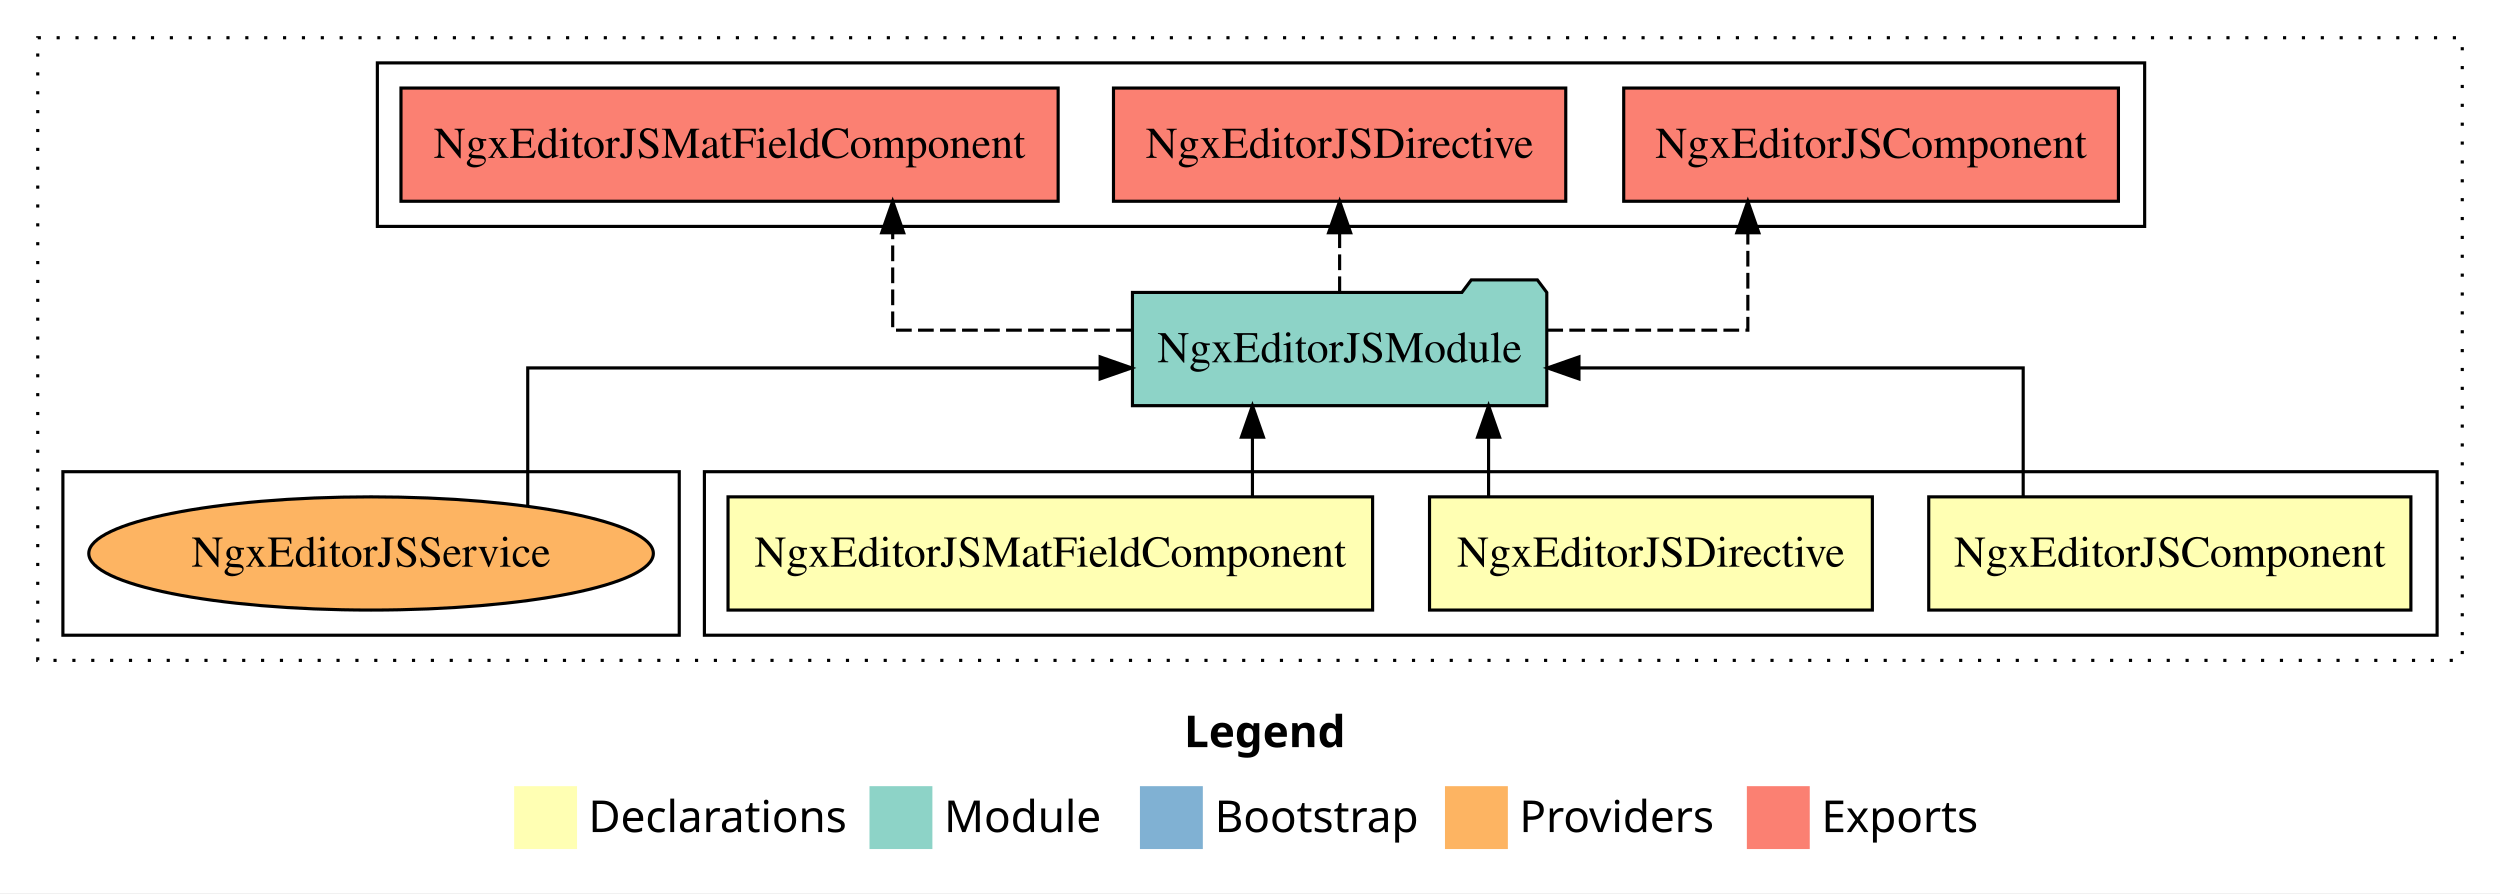
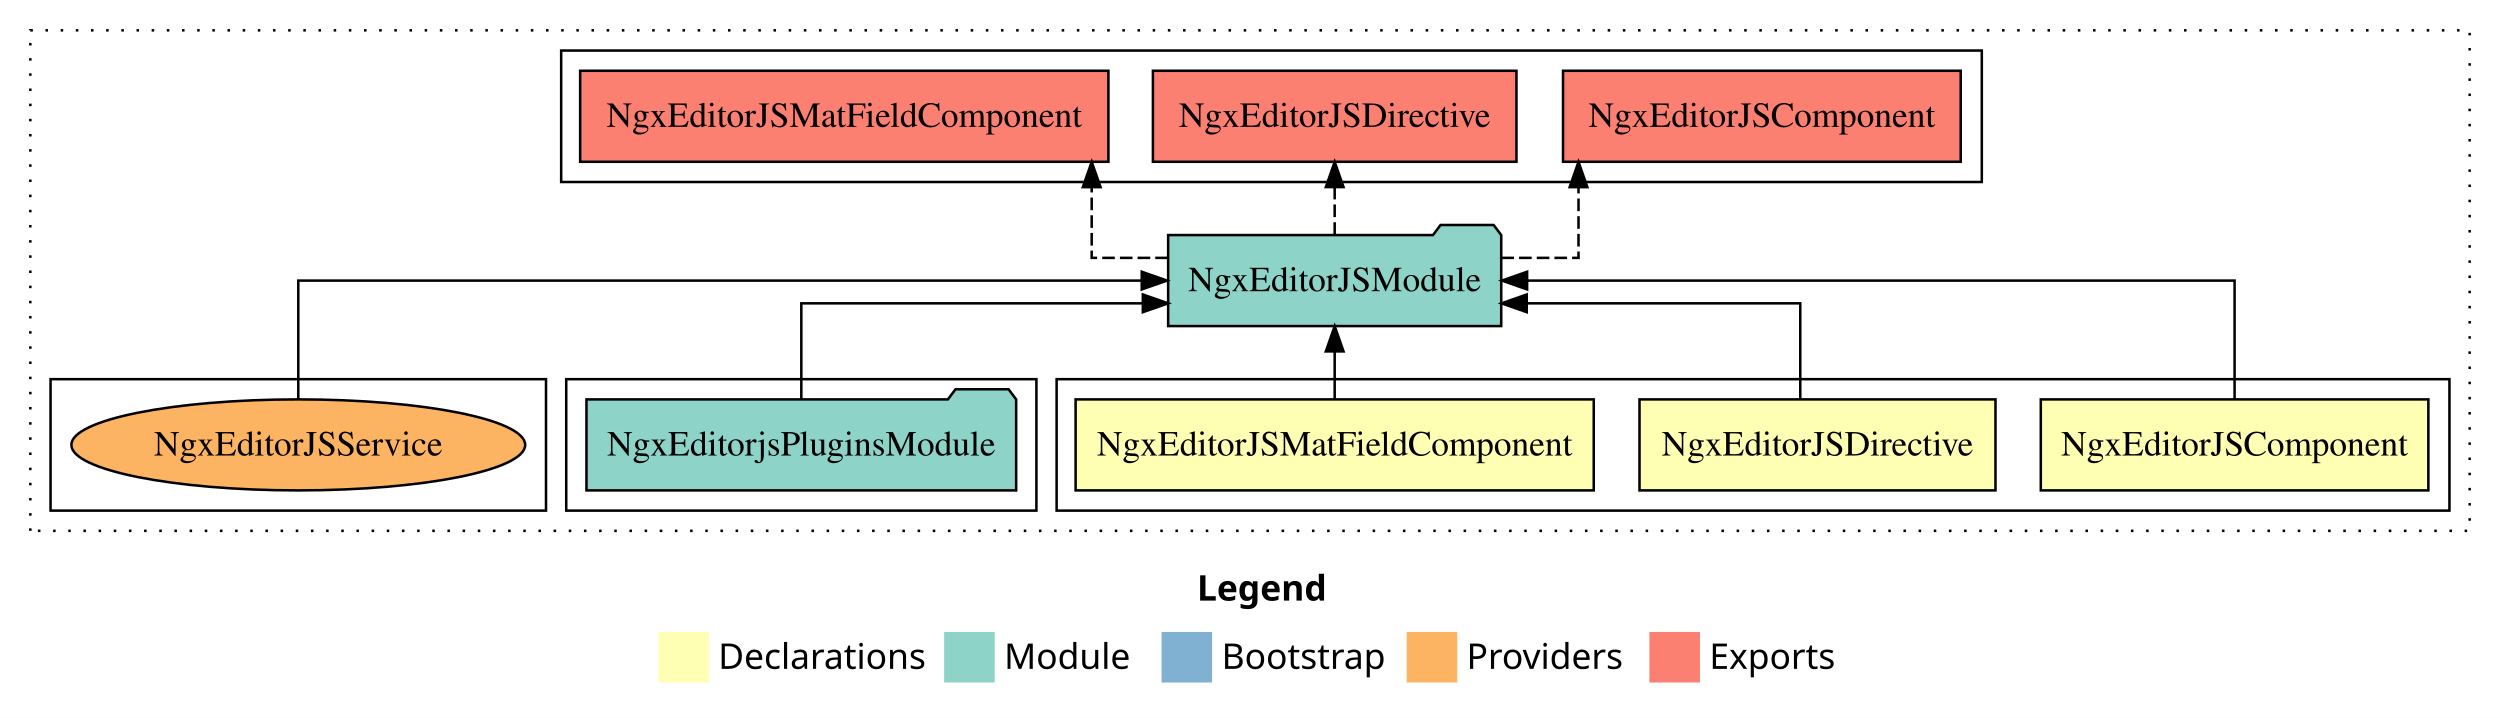
- <svg xmlns="http://www.w3.org/2000/svg" width="795pt" height="284pt" viewBox="0.00 0.00 795.00 284.00">
+ <svg xmlns="http://www.w3.org/2000/svg" width="989pt" height="284pt" viewBox="0.00 0.00 989.00 284.00">
  <g id="graph0" class="graph" transform="scale(1 1) rotate(0) translate(4 280)">
-     <polygon fill="#ffffff" stroke="transparent" points="-4,4 -4,-280 791,-280 791,4 -4,4" />
-     <text text-anchor="start" x="372.509" y="-42.4" font-family="sans-serif" font-weight="bold" font-size="14.00" fill="#000000">Legend</text>
-     <polygon fill="#ffffb3" stroke="transparent" points="159.5,-10 159.5,-30 179.5,-30 179.5,-10 159.5,-10" />
-     <text text-anchor="start" x="183.129" y="-15.4" font-family="sans-serif" font-size="14.00" fill="#000000">  Declarations</text>
-     <polygon fill="#8dd3c7" stroke="transparent" points="272.5,-10 272.5,-30 292.5,-30 292.5,-10 272.5,-10" />
-     <text text-anchor="start" x="296.225" y="-15.4" font-family="sans-serif" font-size="14.00" fill="#000000">  Module</text>
-     <polygon fill="#80b1d3" stroke="transparent" points="358.5,-10 358.5,-30 378.5,-30 378.5,-10 358.5,-10" />
-     <text text-anchor="start" x="382.281" y="-15.4" font-family="sans-serif" font-size="14.00" fill="#000000">  Bootstrap</text>
-     <polygon fill="#fdb462" stroke="transparent" points="455.5,-10 455.5,-30 475.5,-30 475.5,-10 455.5,-10" />
-     <text text-anchor="start" x="479.173" y="-15.4" font-family="sans-serif" font-size="14.00" fill="#000000">  Providers</text>
-     <polygon fill="#fb8072" stroke="transparent" points="551.5,-10 551.5,-30 571.5,-30 571.5,-10 551.5,-10" />
-     <text text-anchor="start" x="575.226" y="-15.4" font-family="sans-serif" font-size="14.00" fill="#000000">  Exports</text>
+     <polygon fill="#ffffff" stroke="transparent" points="-4,4 -4,-280 985,-280 985,4 -4,4" />
+     <text text-anchor="start" x="469.509" y="-42.4" font-family="sans-serif" font-weight="bold" font-size="14.00" fill="#000000">Legend</text>
+     <polygon fill="#ffffb3" stroke="transparent" points="256.5,-10 256.5,-30 276.5,-30 276.5,-10 256.5,-10" />
+     <text text-anchor="start" x="280.129" y="-15.4" font-family="sans-serif" font-size="14.00" fill="#000000">  Declarations</text>
+     <polygon fill="#8dd3c7" stroke="transparent" points="369.5,-10 369.5,-30 389.5,-30 389.5,-10 369.5,-10" />
+     <text text-anchor="start" x="393.225" y="-15.4" font-family="sans-serif" font-size="14.00" fill="#000000">  Module</text>
+     <polygon fill="#80b1d3" stroke="transparent" points="455.5,-10 455.5,-30 475.5,-30 475.5,-10 455.5,-10" />
+     <text text-anchor="start" x="479.281" y="-15.4" font-family="sans-serif" font-size="14.00" fill="#000000">  Bootstrap</text>
+     <polygon fill="#fdb462" stroke="transparent" points="552.5,-10 552.5,-30 572.5,-30 572.5,-10 552.5,-10" />
+     <text text-anchor="start" x="576.173" y="-15.4" font-family="sans-serif" font-size="14.00" fill="#000000">  Providers</text>
+     <polygon fill="#fb8072" stroke="transparent" points="648.5,-10 648.5,-30 668.5,-30 668.5,-10 648.5,-10" />
+     <text text-anchor="start" x="672.226" y="-15.4" font-family="sans-serif" font-size="14.00" fill="#000000">  Exports</text>
    <g id="clust1" class="cluster">
-       <polygon fill="none" stroke="#000000" stroke-dasharray="1,5" points="8,-70 8,-268 779,-268 779,-70 8,-70" />
+       <polygon fill="none" stroke="#000000" stroke-dasharray="1,5" points="8,-70 8,-268 973,-268 973,-70 8,-70" />
    </g>
    <g id="clust2" class="cluster">
-       <polygon fill="none" stroke="#000000" points="220,-78 220,-130 771,-130 771,-78 220,-78" />
+       <polygon fill="none" stroke="#000000" points="414,-78 414,-130 965,-130 965,-78 414,-78" />
+     </g>
+     <g id="clust6" class="cluster">
+       <polygon fill="none" stroke="#000000" points="220,-78 220,-130 406,-130 406,-78 220,-78" />
    </g>
    <g id="clust7" class="cluster">
-       <polygon fill="none" stroke="#000000" points="116,-208 116,-260 678,-260 678,-208 116,-208" />
+       <polygon fill="none" stroke="#000000" points="218,-208 218,-260 780,-260 780,-208 218,-208" />
    </g>
    <g id="clust9" class="cluster">
      <polygon fill="none" stroke="#000000" points="16,-78 16,-130 212,-130 212,-78 16,-78" />
    </g>
    <g id="node1" class="node">
-       <polygon fill="#ffffb3" stroke="#000000" points="762.661,-122 609.339,-122 609.339,-86 762.661,-86 762.661,-122" />
-       <text text-anchor="middle" x="686" y="-99.8" font-family="Times,serif" font-size="14.00" fill="#000000">NgxEditorJSComponent</text>
+       <polygon fill="#ffffb3" stroke="#000000" points="956.661,-122 803.339,-122 803.339,-86 956.661,-86 956.661,-122" />
+       <text text-anchor="middle" x="880" y="-99.8" font-family="Times,serif" font-size="14.00" fill="#000000">NgxEditorJSComponent</text>
    </g>
    <g id="node4" class="node">
-       <polygon fill="#8dd3c7" stroke="#000000" points="487.878,-187 484.878,-191 463.878,-191 460.878,-187 356.122,-187 356.122,-151 487.878,-151 487.878,-187" />
-       <text text-anchor="middle" x="422" y="-164.8" font-family="Times,serif" font-size="14.00" fill="#000000">NgxEditorJSModule</text>
+       <polygon fill="#8dd3c7" stroke="#000000" points="589.878,-187 586.878,-191 565.878,-191 562.878,-187 458.122,-187 458.122,-151 589.878,-151 589.878,-187" />
+       <text text-anchor="middle" x="524" y="-164.8" font-family="Times,serif" font-size="14.00" fill="#000000">NgxEditorJSModule</text>
    </g>
    <g id="edge1" class="edge">
-       <path fill="none" stroke="#000000" d="M639.375,-122.022C639.375,-139.373 639.375,-163 639.375,-163 639.375,-163 498.105,-163 498.105,-163" />
-       <polygon fill="#000000" stroke="#000000" points="498.105,-159.5 488.105,-163 498.105,-166.5 498.105,-159.5" />
+       <path fill="none" stroke="#000000" d="M880,-122.106C880,-141.339 880,-169 880,-169 880,-169 600.127,-169 600.127,-169" />
+       <polygon fill="#000000" stroke="#000000" points="600.127,-165.5 590.127,-169 600.126,-172.5 600.127,-165.5" />
    </g>
    <g id="node2" class="node">
-       <polygon fill="#ffffb3" stroke="#000000" points="591.412,-122 450.588,-122 450.588,-86 591.412,-86 591.412,-122" />
-       <text text-anchor="middle" x="521" y="-99.8" font-family="Times,serif" font-size="14.00" fill="#000000">NgxEditorJSDirective</text>
+       <polygon fill="#ffffb3" stroke="#000000" points="785.412,-122 644.588,-122 644.588,-86 785.412,-86 785.412,-122" />
+       <text text-anchor="middle" x="715" y="-99.8" font-family="Times,serif" font-size="14.00" fill="#000000">NgxEditorJSDirective</text>
    </g>
    <g id="edge2" class="edge">
-       <path fill="none" stroke="#000000" d="M469.367,-122.106C469.367,-122.106 469.367,-140.991 469.367,-140.991" />
-       <polygon fill="#000000" stroke="#000000" points="465.867,-140.991 469.367,-150.991 472.867,-140.991 465.867,-140.991" />
+       <path fill="none" stroke="#000000" d="M708.187,-122.027C708.187,-138.398 708.187,-160 708.187,-160 708.187,-160 599.976,-160 599.976,-160" />
+       <polygon fill="#000000" stroke="#000000" points="599.976,-156.5 589.976,-160 599.976,-163.5 599.976,-156.5" />
    </g>
    <g id="node3" class="node">
-       <polygon fill="#ffffb3" stroke="#000000" points="432.489,-122 227.511,-122 227.511,-86 432.489,-86 432.489,-122" />
-       <text text-anchor="middle" x="330" y="-99.8" font-family="Times,serif" font-size="14.00" fill="#000000">NgxEditorJSMatFieldComponent</text>
+       <polygon fill="#ffffb3" stroke="#000000" points="626.489,-122 421.511,-122 421.511,-86 626.489,-86 626.489,-122" />
+       <text text-anchor="middle" x="524" y="-99.8" font-family="Times,serif" font-size="14.00" fill="#000000">NgxEditorJSMatFieldComponent</text>
    </g>
    <g id="edge3" class="edge">
-       <path fill="none" stroke="#000000" d="M394.278,-122.106C394.278,-122.106 394.278,-140.991 394.278,-140.991" />
-       <polygon fill="#000000" stroke="#000000" points="390.778,-140.991 394.278,-150.991 397.778,-140.991 390.778,-140.991" />
+       <path fill="none" stroke="#000000" d="M524,-122.106C524,-122.106 524,-140.991 524,-140.991" />
+       <polygon fill="#000000" stroke="#000000" points="520.5,-140.991 524,-150.991 527.5,-140.991 520.5,-140.991" />
+     </g>
+     <g id="node6" class="node">
+       <polygon fill="#fb8072" stroke="#000000" points="771.661,-252 614.339,-252 614.339,-216 771.661,-216 771.661,-252" />
+       <text text-anchor="middle" x="693" y="-229.8" font-family="Times,serif" font-size="14.00" fill="#000000">NgxEditorJSComponent </text>
+     </g>
+     <g id="edge5" class="edge">
+       <path fill="none" stroke="#000000" stroke-dasharray="5,2" d="M589.937,-178C606.893,-178 620.457,-178 620.457,-178 620.457,-178 620.457,-205.973 620.457,-205.973" />
+       <polygon fill="#000000" stroke="#000000" points="616.957,-205.973 620.457,-215.973 623.957,-205.973 616.957,-205.973" />
+     </g>
+     <g id="node7" class="node">
+       <polygon fill="#fb8072" stroke="#000000" points="595.911,-252 452.089,-252 452.089,-216 595.911,-216 595.911,-252" />
+       <text text-anchor="middle" x="524" y="-229.8" font-family="Times,serif" font-size="14.00" fill="#000000">NgxEditorJSDirective </text>
+     </g>
+     <g id="edge6" class="edge">
+       <path fill="none" stroke="#000000" stroke-dasharray="5,2" d="M524,-187.106C524,-187.106 524,-205.991 524,-205.991" />
+       <polygon fill="#000000" stroke="#000000" points="520.5,-205.991 524,-215.991 527.5,-205.991 520.5,-205.991" />
+     </g>
+     <g id="node8" class="node">
+       <polygon fill="#fb8072" stroke="#000000" points="434.489,-252 225.511,-252 225.511,-216 434.489,-216 434.489,-252" />
+       <text text-anchor="middle" x="330" y="-229.8" font-family="Times,serif" font-size="14.00" fill="#000000">NgxEditorJSMatFieldComponent </text>
+     </g>
+     <g id="edge7" class="edge">
+       <path fill="none" stroke="#000000" stroke-dasharray="5,2" d="M458.026,-178C441.252,-178 427.875,-178 427.875,-178 427.875,-178 427.875,-205.973 427.875,-205.973" />
+       <polygon fill="#000000" stroke="#000000" points="424.375,-205.973 427.875,-215.973 431.375,-205.973 424.375,-205.973" />
    </g>
    <g id="node5" class="node">
-       <polygon fill="#fb8072" stroke="#000000" points="669.661,-252 512.339,-252 512.339,-216 669.661,-216 669.661,-252" />
-       <text text-anchor="middle" x="591" y="-229.8" font-family="Times,serif" font-size="14.00" fill="#000000">NgxEditorJSComponent </text>
+       <polygon fill="#8dd3c7" stroke="#000000" points="397.994,-122 394.994,-126 373.994,-126 370.994,-122 228.006,-122 228.006,-86 397.994,-86 397.994,-122" />
+       <text text-anchor="middle" x="313" y="-99.8" font-family="Times,serif" font-size="14.00" fill="#000000">NgxEditorjsPluginsModule</text>
    </g>
    <g id="edge4" class="edge">
-       <path fill="none" stroke="#000000" stroke-dasharray="5,2" d="M488.047,-175C520.116,-175 551.813,-175 551.813,-175 551.813,-175 551.813,-205.977 551.813,-205.977" />
-       <polygon fill="#000000" stroke="#000000" points="548.313,-205.977 551.813,-215.977 555.313,-205.977 548.313,-205.977" />
+       <path fill="none" stroke="#000000" d="M313,-122.027C313,-138.398 313,-160 313,-160 313,-160 448.106,-160 448.106,-160" />
+       <polygon fill="#000000" stroke="#000000" points="448.106,-163.5 458.106,-160 448.106,-156.5 448.106,-163.5" />
    </g>
-     <g id="node6" class="node">
-       <polygon fill="#fb8072" stroke="#000000" points="493.911,-252 350.089,-252 350.089,-216 493.911,-216 493.911,-252" />
-       <text text-anchor="middle" x="422" y="-229.8" font-family="Times,serif" font-size="14.00" fill="#000000">NgxEditorJSDirective </text>
-     </g>
-     <g id="edge5" class="edge">
-       <path fill="none" stroke="#000000" stroke-dasharray="5,2" d="M422,-187.106C422,-187.106 422,-205.991 422,-205.991" />
-       <polygon fill="#000000" stroke="#000000" points="418.5,-205.991 422,-215.991 425.5,-205.991 418.5,-205.991" />
-     </g>
-     <g id="node7" class="node">
-       <polygon fill="#fb8072" stroke="#000000" points="332.489,-252 123.511,-252 123.511,-216 332.489,-216 332.489,-252" />
-       <text text-anchor="middle" x="228" y="-229.8" font-family="Times,serif" font-size="14.00" fill="#000000">NgxEditorJSMatFieldComponent </text>
-     </g>
-     <g id="edge6" class="edge">
-       <path fill="none" stroke="#000000" stroke-dasharray="5,2" d="M355.93,-175C318.815,-175 279.875,-175 279.875,-175 279.875,-175 279.875,-205.977 279.875,-205.977" />
-       <polygon fill="#000000" stroke="#000000" points="276.375,-205.977 279.875,-215.977 283.375,-205.977 276.375,-205.977" />
-     </g>
-     <g id="node8" class="node">
+     <g id="node9" class="node">
      <ellipse fill="#fdb462" stroke="#000000" cx="114" cy="-104" rx="89.765" ry="18" />
      <text text-anchor="middle" x="114" y="-99.8" font-family="Times,serif" font-size="14.00" fill="#000000">NgxEditorJSService</text>
    </g>
-     <g id="edge7" class="edge">
-       <path fill="none" stroke="#000000" d="M163.819,-119.194C163.819,-136.675 163.819,-163 163.819,-163 163.819,-163 345.847,-163 345.847,-163" />
-       <polygon fill="#000000" stroke="#000000" points="345.847,-166.5 355.847,-163 345.847,-159.5 345.847,-166.5" />
+     <g id="edge8" class="edge">
+       <path fill="none" stroke="#000000" d="M114,-122.106C114,-141.339 114,-169 114,-169 114,-169 447.671,-169 447.671,-169" />
+       <polygon fill="#000000" stroke="#000000" points="447.671,-172.5 457.671,-169 447.671,-165.5 447.671,-172.5" />
    </g>
  </g>
</svg>
